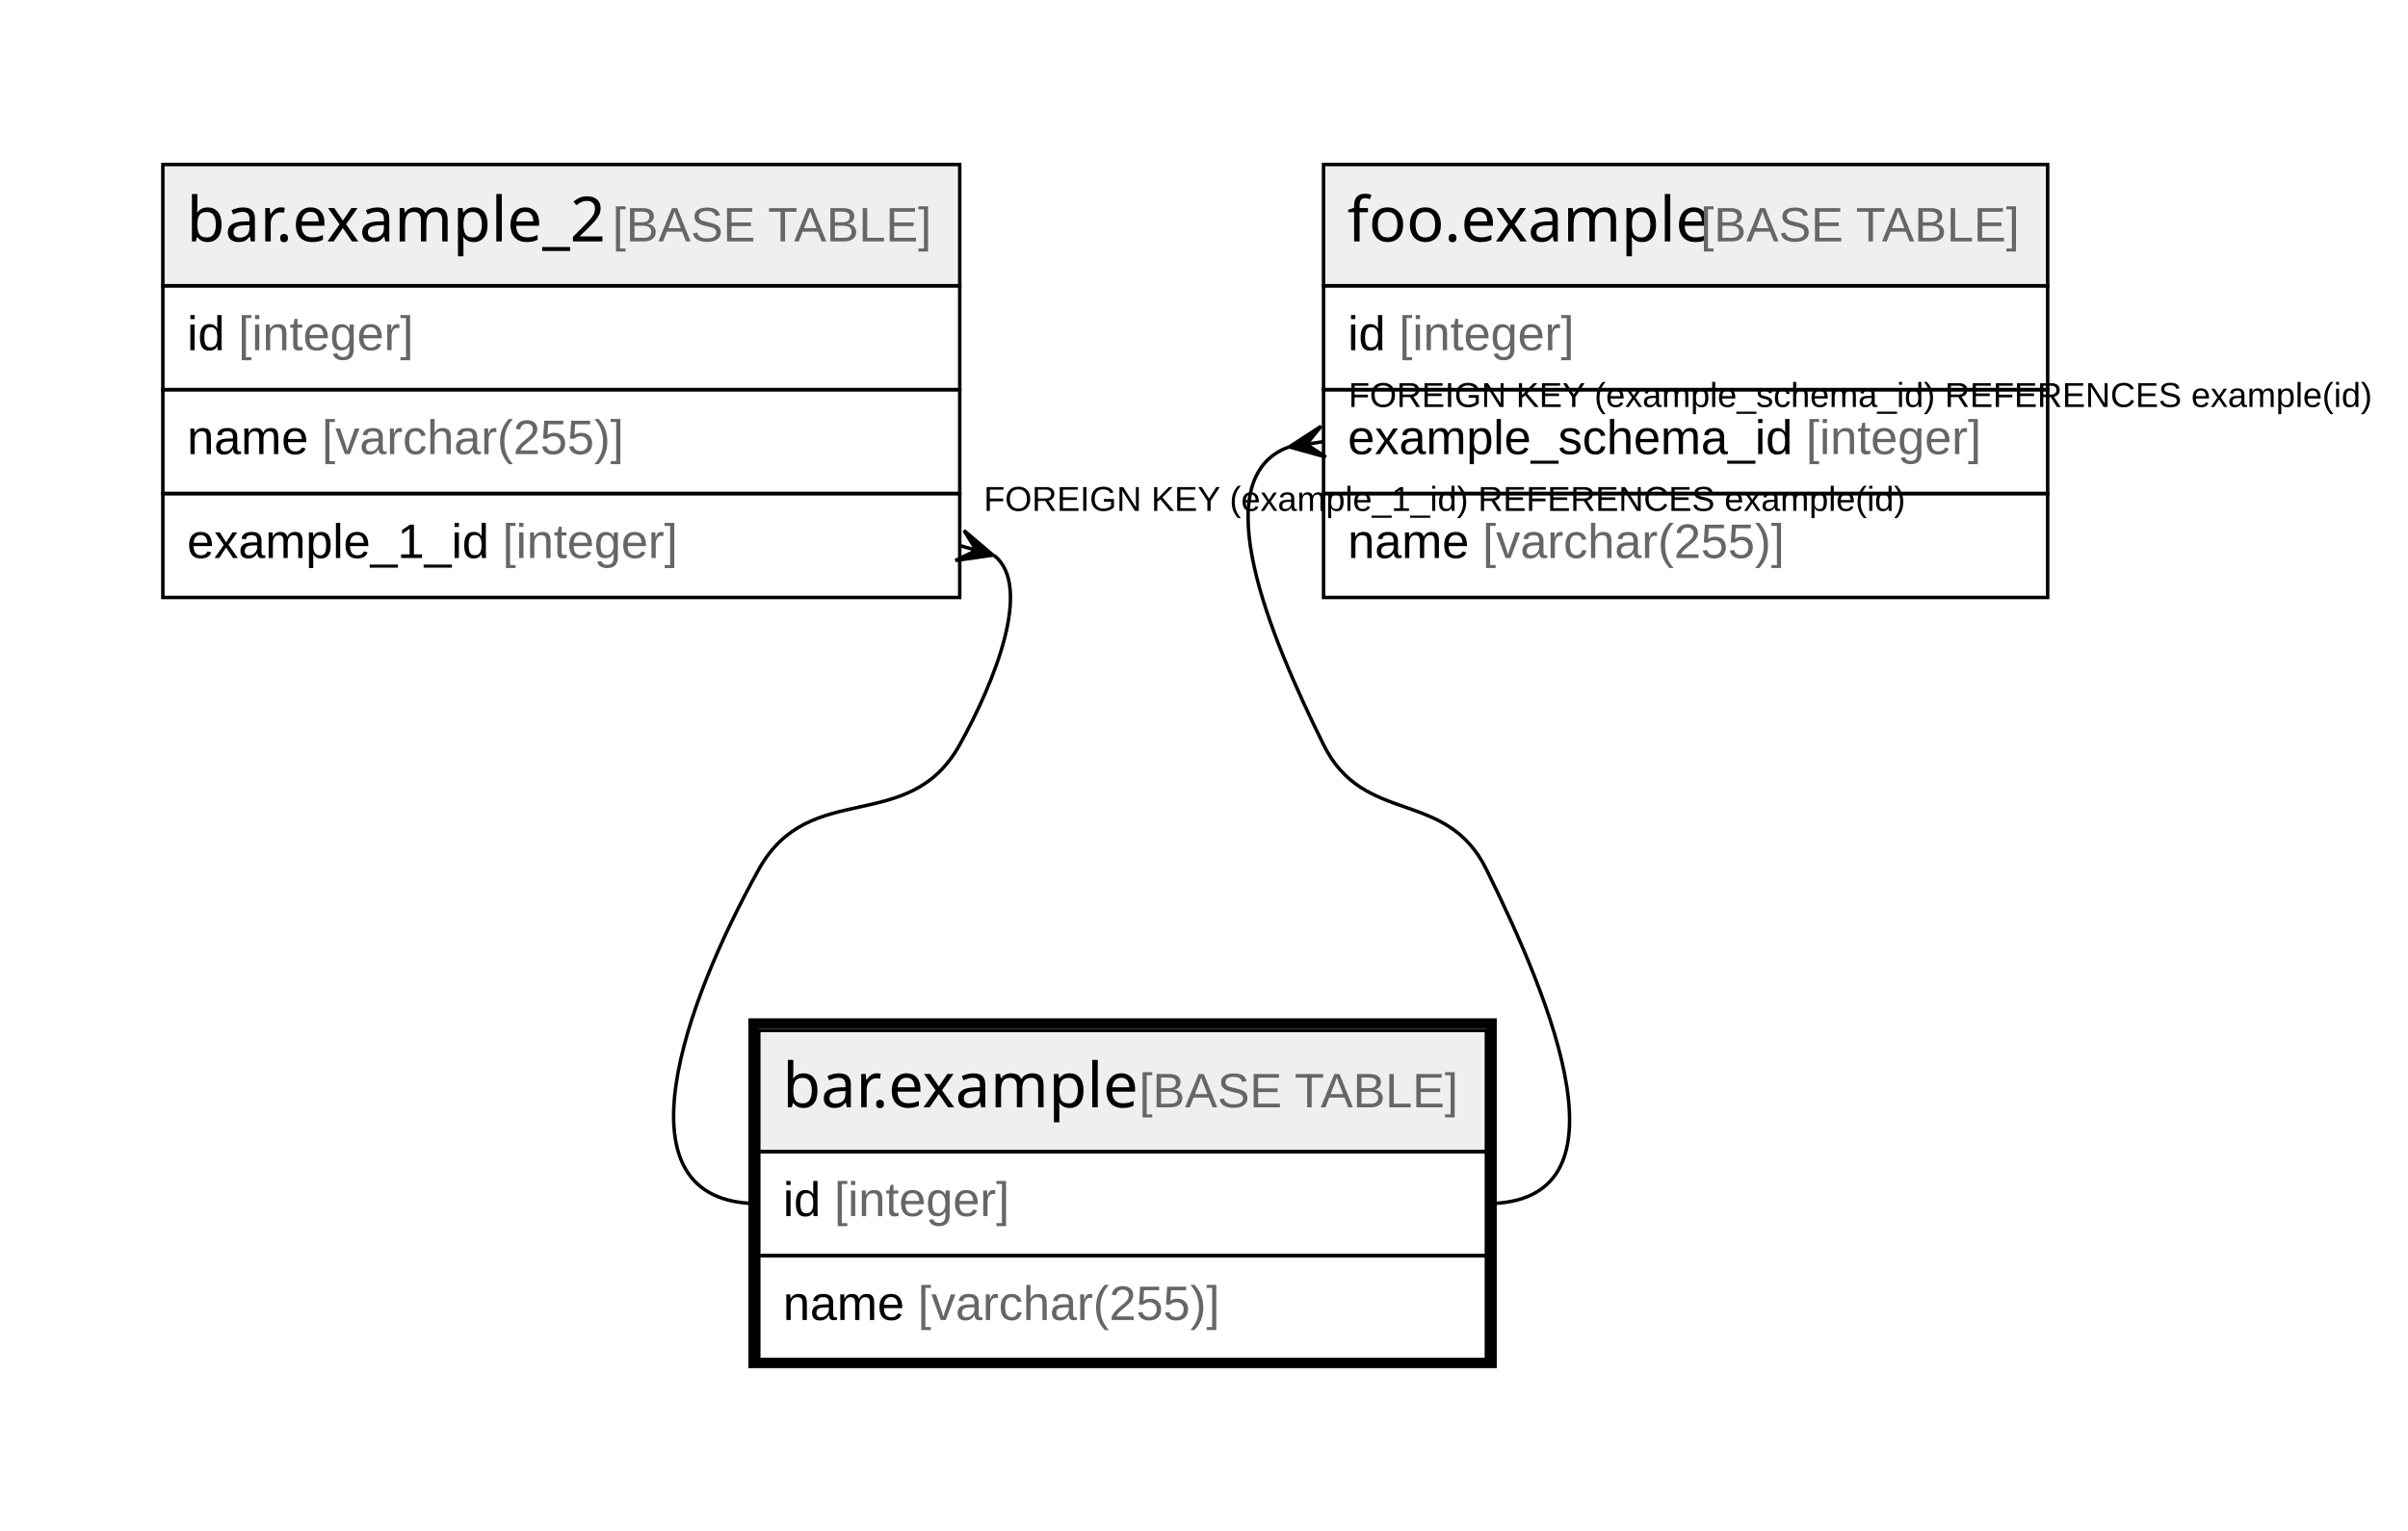
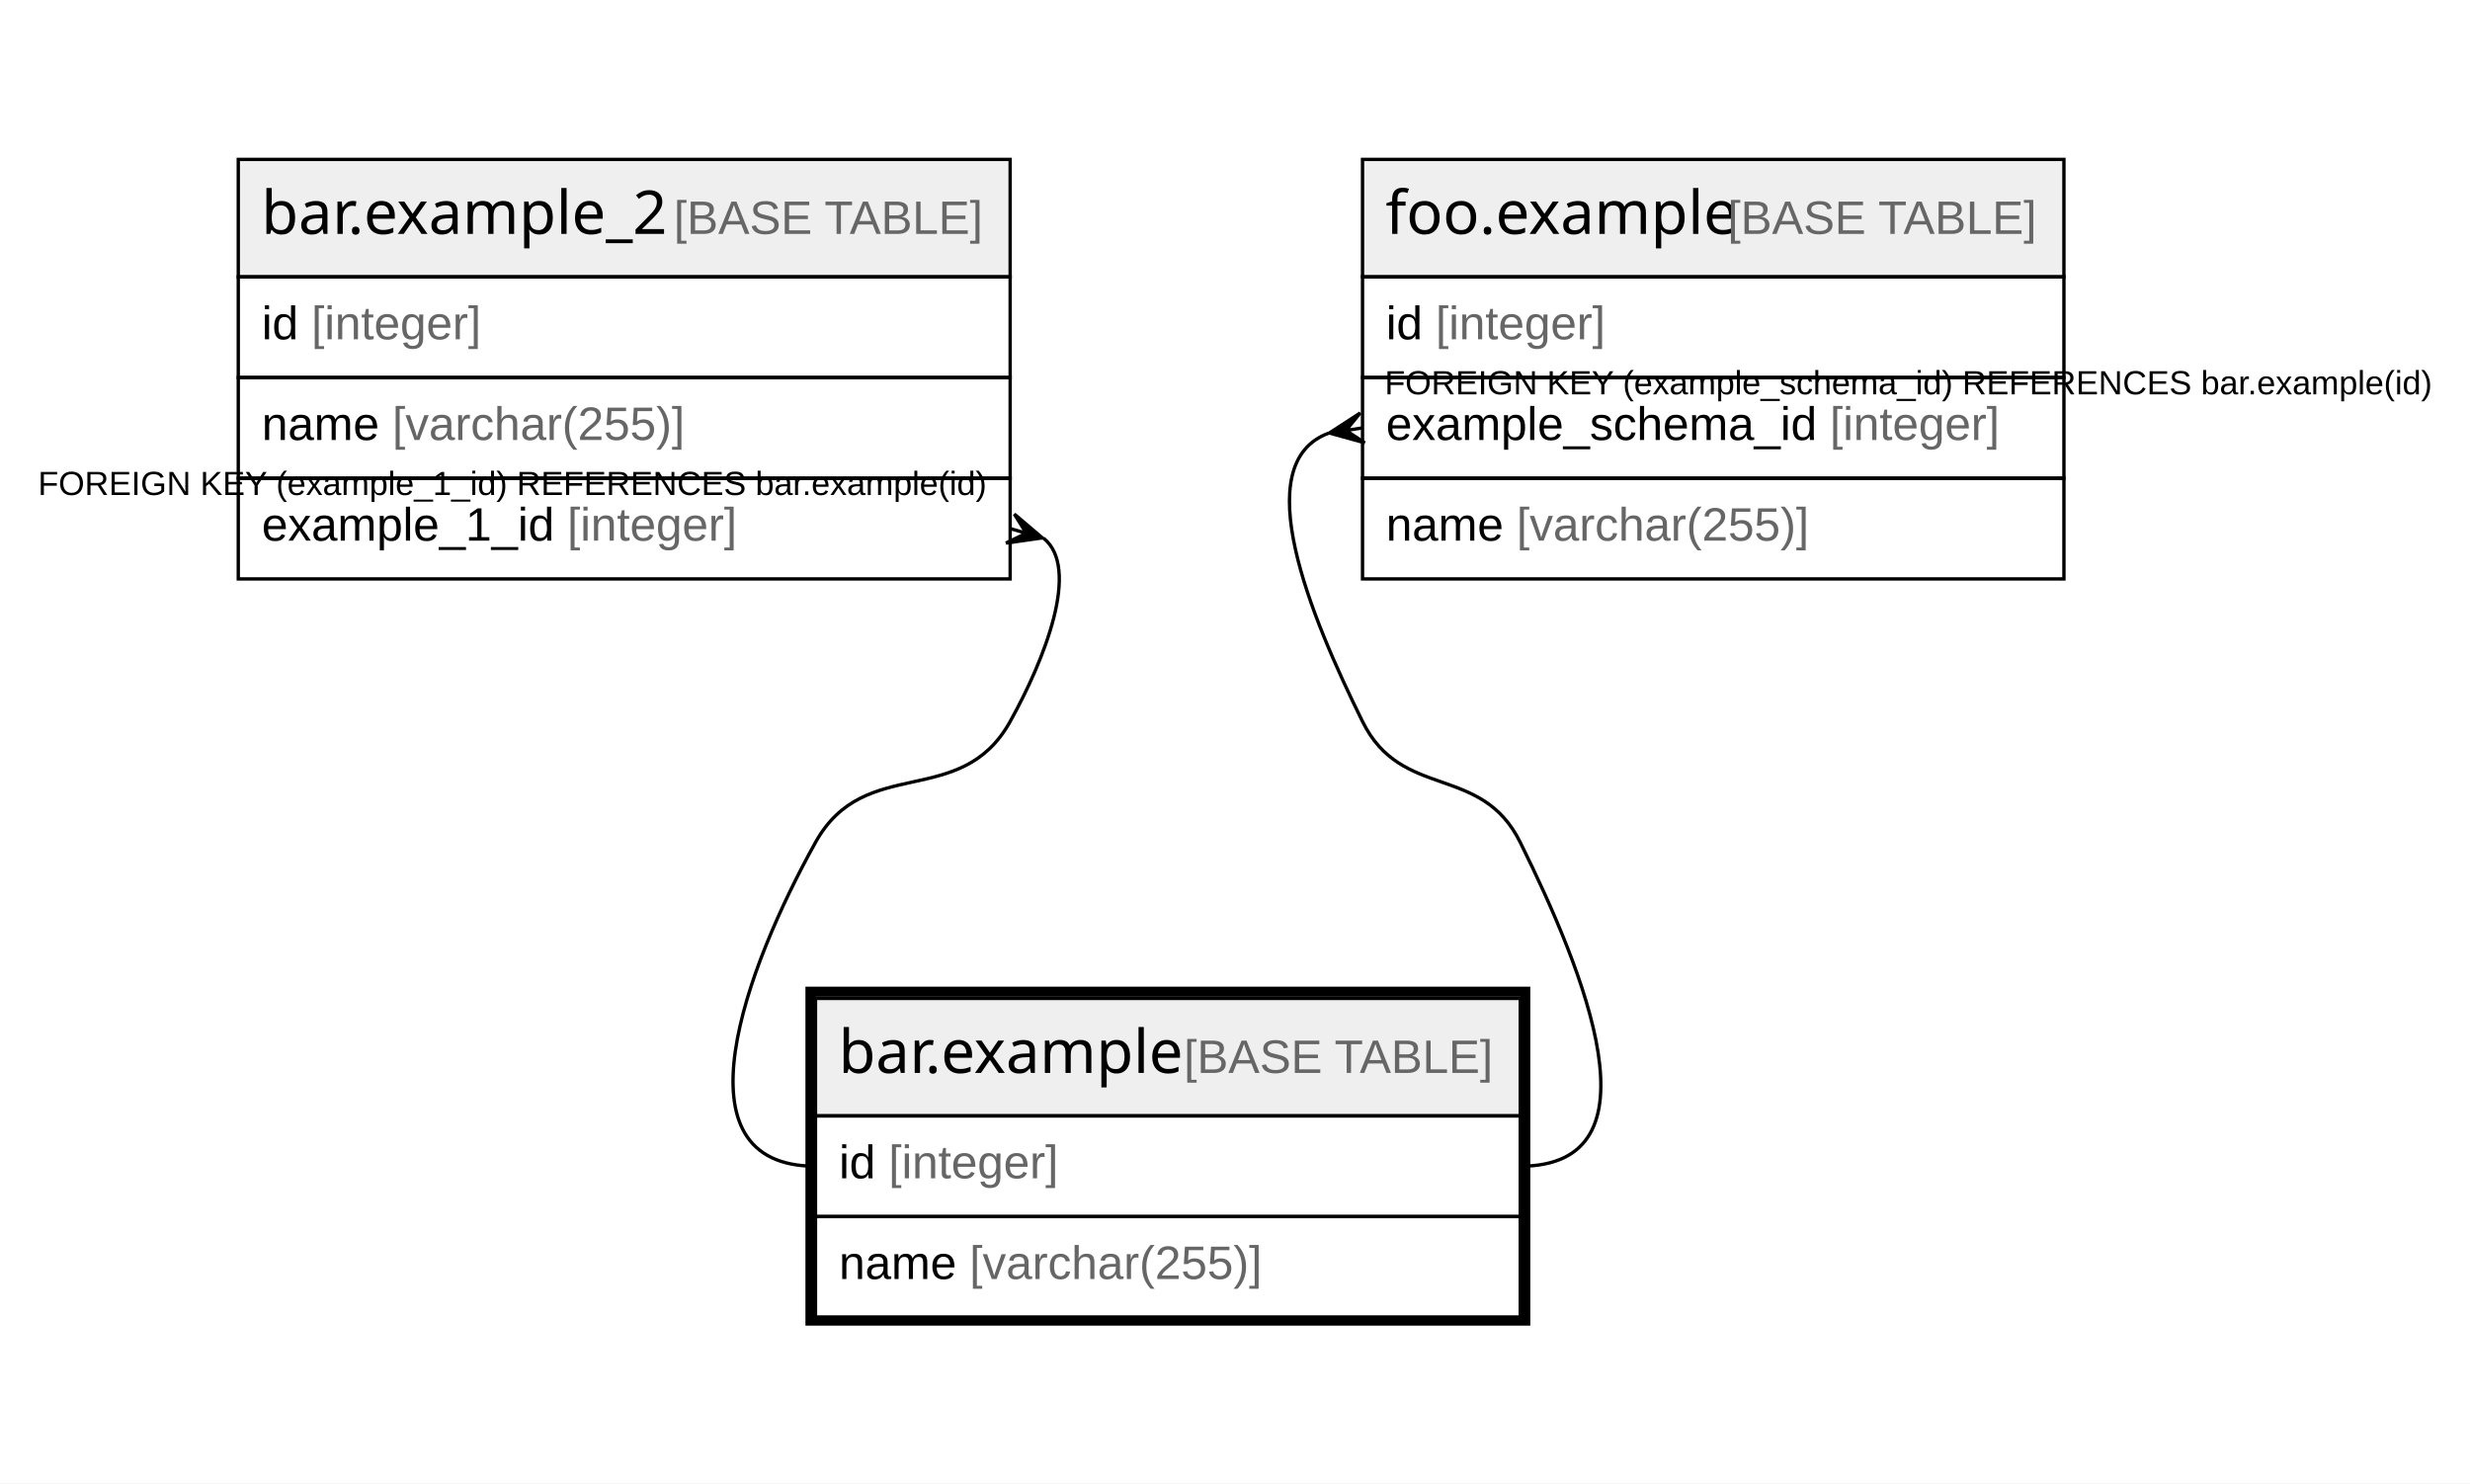
- <svg xmlns="http://www.w3.org/2000/svg" width="695pt" height="442pt" viewBox="0.00 0.00 695.00 442.00">
+ <svg xmlns="http://www.w3.org/2000/svg" width="736pt" height="442pt" viewBox="0.00 0.00 736.00 442.00">
  <g id="graph0" class="graph" transform="scale(1 1) rotate(0) translate(4 438)">
-     <polygon fill="#ffffff" stroke="transparent" points="-4,4 -4,-438 691,-438 691,4 -4,4" />
+     <polygon fill="#ffffff" stroke="transparent" points="-4,4 -4,-438 732,-438 732,4 -4,4" />
    <g id="node1" class="node">
-       <polygon fill="#efefef" stroke="transparent" points="215,-105.5 215,-140.5 425,-140.5 425,-105.5 215,-105.5" />
-       <polygon fill="none" stroke="#000000" points="215,-105.5 215,-140.5 425,-140.5 425,-105.5 215,-105.5" />
-       <text text-anchor="start" x="221.864" y="-118.3" font-family="Arial Bold" font-size="18.00" fill="#000000">bar.example</text>
-       <text text-anchor="start" x="320.882" y="-118.3" font-family="Arial" font-size="14.00" fill="#000000"> </text>
-       <text text-anchor="start" x="324.773" y="-118.3" font-family="Arial" font-size="14.00" fill="#666666">[BASE TABLE]</text>
-       <polygon fill="none" stroke="#000000" points="215,-75.5 215,-105.5 425,-105.5 425,-75.5 215,-75.5" />
-       <text text-anchor="start" x="222" y="-86.9" font-family="Arial" font-size="14.00" fill="#000000">id </text>
-       <text text-anchor="start" x="236.78" y="-86.9" font-family="Arial" font-size="14.00" fill="#666666">[integer]</text>
-       <polygon fill="none" stroke="#000000" points="215,-45.5 215,-75.5 425,-75.5 425,-45.5 215,-45.5" />
-       <text text-anchor="start" x="222" y="-56.9" font-family="Arial" font-size="14.00" fill="#000000">name </text>
-       <text text-anchor="start" x="260.899" y="-56.9" font-family="Arial" font-size="14.00" fill="#666666">[varchar(255)]</text>
-       <polygon fill="none" stroke="#000000" stroke-width="3" points="213.5,-44.5 213.5,-142.5 426.5,-142.5 426.5,-44.5 213.5,-44.5" />
+       <polygon fill="#efefef" stroke="transparent" points="239,-105.5 239,-140.5 449,-140.5 449,-105.5 239,-105.5" />
+       <polygon fill="none" stroke="#000000" points="239,-105.5 239,-140.5 449,-140.5 449,-105.5 239,-105.5" />
+       <text text-anchor="start" x="245.864" y="-118.3" font-family="Arial Bold" font-size="18.00" fill="#000000">bar.example</text>
+       <text text-anchor="start" x="344.882" y="-118.3" font-family="Arial" font-size="14.00" fill="#000000"> </text>
+       <text text-anchor="start" x="348.773" y="-118.3" font-family="Arial" font-size="14.00" fill="#666666">[BASE TABLE]</text>
+       <polygon fill="none" stroke="#000000" points="239,-75.5 239,-105.5 449,-105.5 449,-75.5 239,-75.5" />
+       <text text-anchor="start" x="246" y="-86.9" font-family="Arial" font-size="14.00" fill="#000000">id </text>
+       <text text-anchor="start" x="260.78" y="-86.9" font-family="Arial" font-size="14.00" fill="#666666">[integer]</text>
+       <polygon fill="none" stroke="#000000" points="239,-45.5 239,-75.5 449,-75.5 449,-45.5 239,-45.5" />
+       <text text-anchor="start" x="246" y="-56.9" font-family="Arial" font-size="14.00" fill="#000000">name </text>
+       <text text-anchor="start" x="284.899" y="-56.9" font-family="Arial" font-size="14.00" fill="#666666">[varchar(255)]</text>
+       <polygon fill="none" stroke="#000000" stroke-width="3" points="237.5,-44.5 237.5,-142.5 450.5,-142.5 450.5,-44.5 237.5,-44.5" />
    </g>
    <g id="node2" class="node">
-       <polygon fill="#efefef" stroke="transparent" points="43,-355.5 43,-390.5 273,-390.5 273,-355.5 43,-355.5" />
-       <polygon fill="none" stroke="#000000" points="43,-355.5 43,-390.5 273,-390.5 273,-355.5 43,-355.5" />
-       <text text-anchor="start" x="49.858" y="-368.3" font-family="Arial Bold" font-size="18.00" fill="#000000">bar.example_2</text>
-       <text text-anchor="start" x="168.888" y="-368.3" font-family="Arial" font-size="14.00" fill="#000000"> </text>
-       <text text-anchor="start" x="172.779" y="-368.3" font-family="Arial" font-size="14.00" fill="#666666">[BASE TABLE]</text>
-       <polygon fill="none" stroke="#000000" points="43,-325.5 43,-355.5 273,-355.5 273,-325.5 43,-325.5" />
-       <text text-anchor="start" x="50" y="-336.9" font-family="Arial" font-size="14.00" fill="#000000">id </text>
-       <text text-anchor="start" x="64.78" y="-336.9" font-family="Arial" font-size="14.00" fill="#666666">[integer]</text>
-       <polygon fill="none" stroke="#000000" points="43,-295.5 43,-325.5 273,-325.5 273,-295.5 43,-295.5" />
-       <text text-anchor="start" x="50" y="-306.9" font-family="Arial" font-size="14.00" fill="#000000">name </text>
-       <text text-anchor="start" x="88.899" y="-306.9" font-family="Arial" font-size="14.00" fill="#666666">[varchar(255)]</text>
-       <polygon fill="none" stroke="#000000" points="43,-265.5 43,-295.5 273,-295.5 273,-265.5 43,-265.5" />
-       <text text-anchor="start" x="50" y="-276.9" font-family="Arial" font-size="14.00" fill="#000000">example_1_id </text>
-       <text text-anchor="start" x="141.025" y="-276.9" font-family="Arial" font-size="14.00" fill="#666666">[integer]</text>
+       <polygon fill="#efefef" stroke="transparent" points="67,-355.5 67,-390.5 297,-390.5 297,-355.5 67,-355.5" />
+       <polygon fill="none" stroke="#000000" points="67,-355.5 67,-390.5 297,-390.5 297,-355.5 67,-355.5" />
+       <text text-anchor="start" x="73.858" y="-368.3" font-family="Arial Bold" font-size="18.00" fill="#000000">bar.example_2</text>
+       <text text-anchor="start" x="192.888" y="-368.3" font-family="Arial" font-size="14.00" fill="#000000"> </text>
+       <text text-anchor="start" x="196.779" y="-368.3" font-family="Arial" font-size="14.00" fill="#666666">[BASE TABLE]</text>
+       <polygon fill="none" stroke="#000000" points="67,-325.5 67,-355.5 297,-355.5 297,-325.5 67,-325.5" />
+       <text text-anchor="start" x="74" y="-336.9" font-family="Arial" font-size="14.00" fill="#000000">id </text>
+       <text text-anchor="start" x="88.78" y="-336.9" font-family="Arial" font-size="14.00" fill="#666666">[integer]</text>
+       <polygon fill="none" stroke="#000000" points="67,-295.5 67,-325.5 297,-325.5 297,-295.5 67,-295.5" />
+       <text text-anchor="start" x="74" y="-306.9" font-family="Arial" font-size="14.00" fill="#000000">name </text>
+       <text text-anchor="start" x="112.899" y="-306.9" font-family="Arial" font-size="14.00" fill="#666666">[varchar(255)]</text>
+       <polygon fill="none" stroke="#000000" points="67,-265.5 67,-295.5 297,-295.5 297,-265.5 67,-265.5" />
+       <text text-anchor="start" x="74" y="-276.9" font-family="Arial" font-size="14.00" fill="#000000">example_1_id </text>
+       <text text-anchor="start" x="165.025" y="-276.9" font-family="Arial" font-size="14.00" fill="#666666">[integer]</text>
    </g>
    <g id="edge1" class="edge">
-       <path fill="none" stroke="#000000" d="M282.949,-277.627C294.062,-268.79 283.288,-241.494 273,-223 258.251,-196.487 229.749,-213.513 215,-187 194.151,-149.52 172.111,-90.5 215,-90.5" />
-       <polygon fill="#000000" stroke="#000000" points="282.607,-277.726 271.752,-276.177 277.804,-279.113 273,-280.5 273,-280.5 273,-280.5 277.804,-279.113 274.248,-284.823 282.607,-277.726 282.607,-277.726" />
-       <text text-anchor="start" x="279.938" y="-290.5" font-family="Arial" font-size="10.00" fill="#000000">FOREIGN KEY (example_1_id) REFERENCES example(id)</text>
+       <path fill="none" stroke="#000000" d="M306.949,-277.627C318.062,-268.79 307.288,-241.494 297,-223 282.251,-196.487 253.749,-213.513 239,-187 218.151,-149.52 196.111,-90.5 239,-90.5" />
+       <polygon fill="#000000" stroke="#000000" points="306.607,-277.726 295.752,-276.177 301.804,-279.113 297,-280.5 297,-280.5 297,-280.5 301.804,-279.113 298.248,-284.823 306.607,-277.726 306.607,-277.726" />
+       <text text-anchor="start" x="7.325" y="-290.5" font-family="Arial" font-size="10.00" fill="#000000">FOREIGN KEY (example_1_id) REFERENCES bar.example(id)</text>
    </g>
    <g id="node3" class="node">
-       <polygon fill="#efefef" stroke="transparent" points="378,-355.5 378,-390.5 587,-390.5 587,-355.5 378,-355.5" />
-       <polygon fill="none" stroke="#000000" points="378,-355.5 378,-390.5 587,-390.5 587,-355.5 378,-355.5" />
-       <text text-anchor="start" x="384.859" y="-368.3" font-family="Arial Bold" font-size="18.00" fill="#000000">foo.example</text>
-       <text text-anchor="start" x="482.887" y="-368.3" font-family="Arial" font-size="14.00" fill="#000000"> </text>
-       <text text-anchor="start" x="486.778" y="-368.3" font-family="Arial" font-size="14.00" fill="#666666">[BASE TABLE]</text>
-       <polygon fill="none" stroke="#000000" points="378,-325.5 378,-355.5 587,-355.5 587,-325.5 378,-325.5" />
-       <text text-anchor="start" x="385" y="-336.9" font-family="Arial" font-size="14.00" fill="#000000">id </text>
-       <text text-anchor="start" x="399.78" y="-336.9" font-family="Arial" font-size="14.00" fill="#666666">[integer]</text>
-       <polygon fill="none" stroke="#000000" points="378,-295.5 378,-325.5 587,-325.5 587,-295.5 378,-295.5" />
-       <text text-anchor="start" x="385" y="-306.9" font-family="Arial" font-size="14.00" fill="#000000">example_schema_id </text>
-       <text text-anchor="start" x="517.251" y="-306.9" font-family="Arial" font-size="14.00" fill="#666666">[integer]</text>
-       <polygon fill="none" stroke="#000000" points="378,-265.5 378,-295.5 587,-295.5 587,-265.5 378,-265.5" />
-       <text text-anchor="start" x="385" y="-276.9" font-family="Arial" font-size="14.00" fill="#000000">name </text>
-       <text text-anchor="start" x="423.899" y="-276.9" font-family="Arial" font-size="14.00" fill="#666666">[varchar(255)]</text>
+       <polygon fill="#efefef" stroke="transparent" points="402,-355.5 402,-390.5 611,-390.5 611,-355.5 402,-355.5" />
+       <polygon fill="none" stroke="#000000" points="402,-355.5 402,-390.5 611,-390.5 611,-355.5 402,-355.5" />
+       <text text-anchor="start" x="408.859" y="-368.3" font-family="Arial Bold" font-size="18.00" fill="#000000">foo.example</text>
+       <text text-anchor="start" x="506.887" y="-368.3" font-family="Arial" font-size="14.00" fill="#000000"> </text>
+       <text text-anchor="start" x="510.778" y="-368.3" font-family="Arial" font-size="14.00" fill="#666666">[BASE TABLE]</text>
+       <polygon fill="none" stroke="#000000" points="402,-325.5 402,-355.5 611,-355.5 611,-325.5 402,-325.5" />
+       <text text-anchor="start" x="409" y="-336.9" font-family="Arial" font-size="14.00" fill="#000000">id </text>
+       <text text-anchor="start" x="423.78" y="-336.9" font-family="Arial" font-size="14.00" fill="#666666">[integer]</text>
+       <polygon fill="none" stroke="#000000" points="402,-295.5 402,-325.5 611,-325.5 611,-295.5 402,-295.5" />
+       <text text-anchor="start" x="409" y="-306.9" font-family="Arial" font-size="14.00" fill="#000000">example_schema_id </text>
+       <text text-anchor="start" x="541.251" y="-306.9" font-family="Arial" font-size="14.00" fill="#666666">[integer]</text>
+       <polygon fill="none" stroke="#000000" points="402,-265.5 402,-295.5 611,-295.5 611,-265.5 402,-265.5" />
+       <text text-anchor="start" x="409" y="-276.9" font-family="Arial" font-size="14.00" fill="#000000">name </text>
+       <text text-anchor="start" x="447.899" y="-276.9" font-family="Arial" font-size="14.00" fill="#666666">[varchar(255)]</text>
    </g>
    <g id="edge2" class="edge">
-       <path fill="none" stroke="#000000" d="M367.957,-308.945C343.468,-299.993 362.533,-254.329 378,-223 389.648,-199.406 413.352,-210.594 425,-187 443.986,-148.542 467.889,-90.5 425,-90.5" />
-       <polygon fill="#000000" stroke="#000000" points="368.118,-308.97 377.312,-314.947 373.059,-309.735 378,-310.5 378,-310.5 378,-310.5 373.059,-309.735 378.688,-306.053 368.118,-308.97 368.118,-308.97" />
-       <text text-anchor="start" x="385.215" y="-320.5" font-family="Arial" font-size="10.00" fill="#000000">FOREIGN KEY (example_schema_id) REFERENCES example(id)</text>
+       <path fill="none" stroke="#000000" d="M391.957,-308.945C367.468,-299.993 386.533,-254.329 402,-223 413.648,-199.406 437.352,-210.594 449,-187 467.986,-148.542 491.889,-90.5 449,-90.5" />
+       <polygon fill="#000000" stroke="#000000" points="392.118,-308.97 401.312,-314.947 397.059,-309.735 402,-310.5 402,-310.5 402,-310.5 397.059,-309.735 402.688,-306.053 392.118,-308.97 392.118,-308.97" />
+       <text text-anchor="start" x="408.602" y="-320.5" font-family="Arial" font-size="10.00" fill="#000000">FOREIGN KEY (example_schema_id) REFERENCES bar.example(id)</text>
    </g>
  </g>
</svg>
